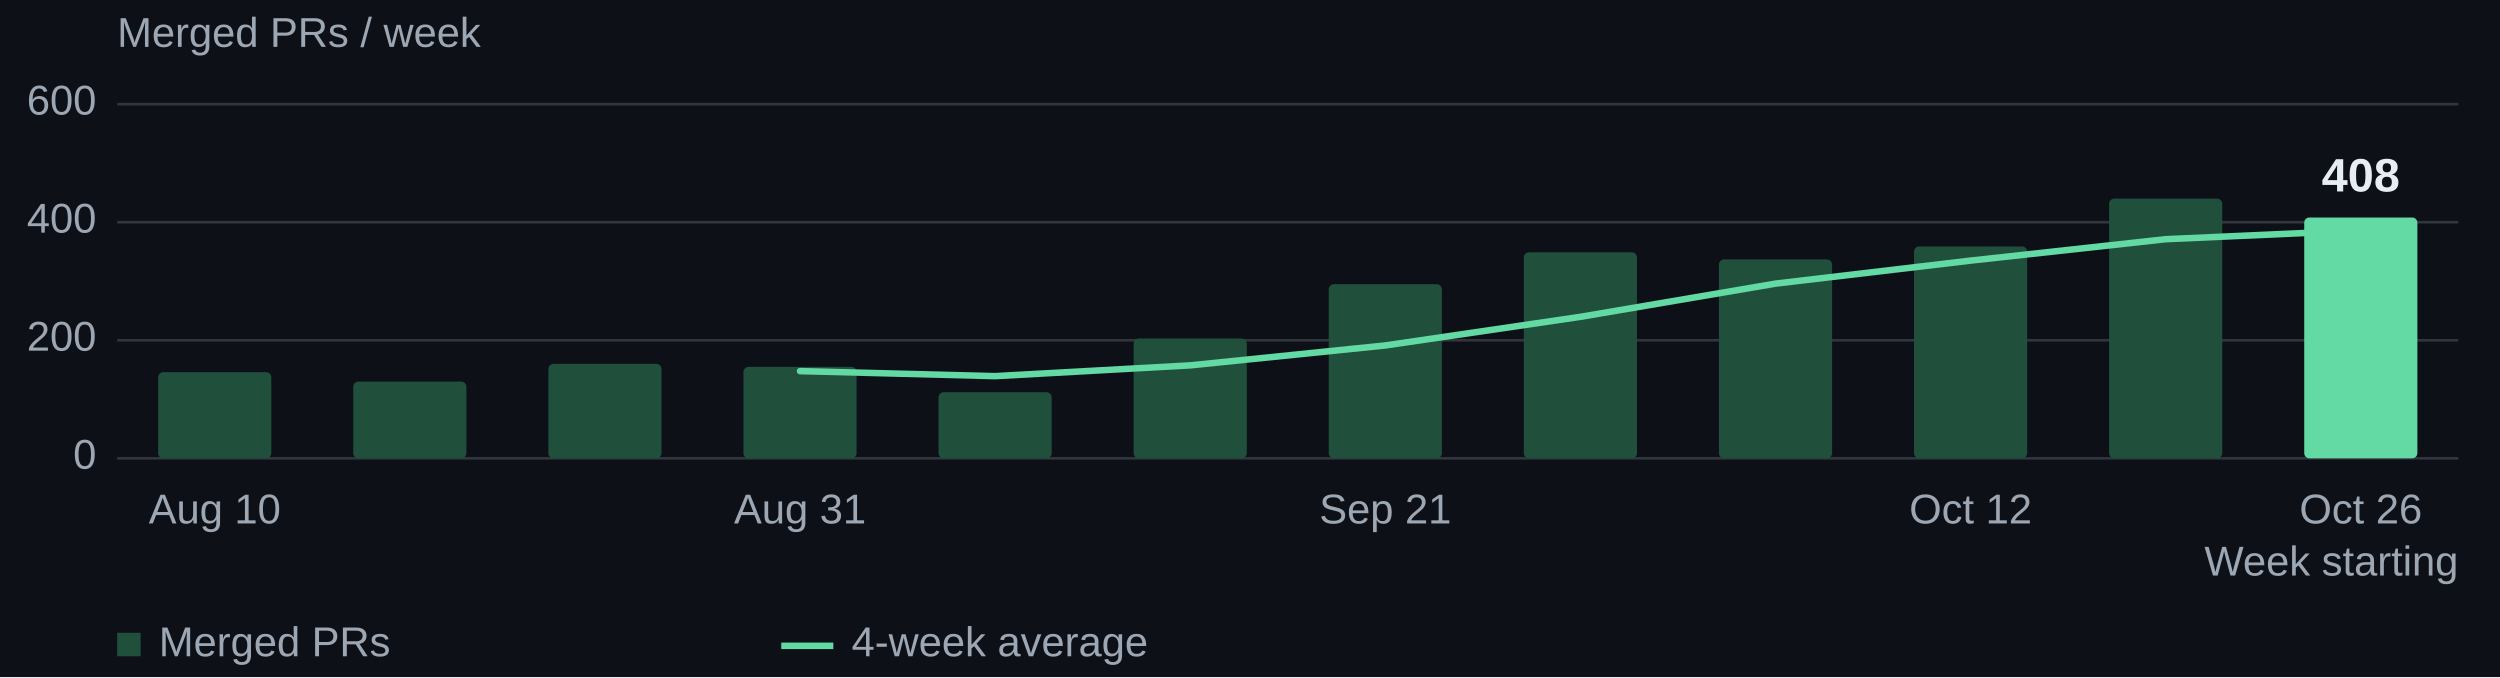
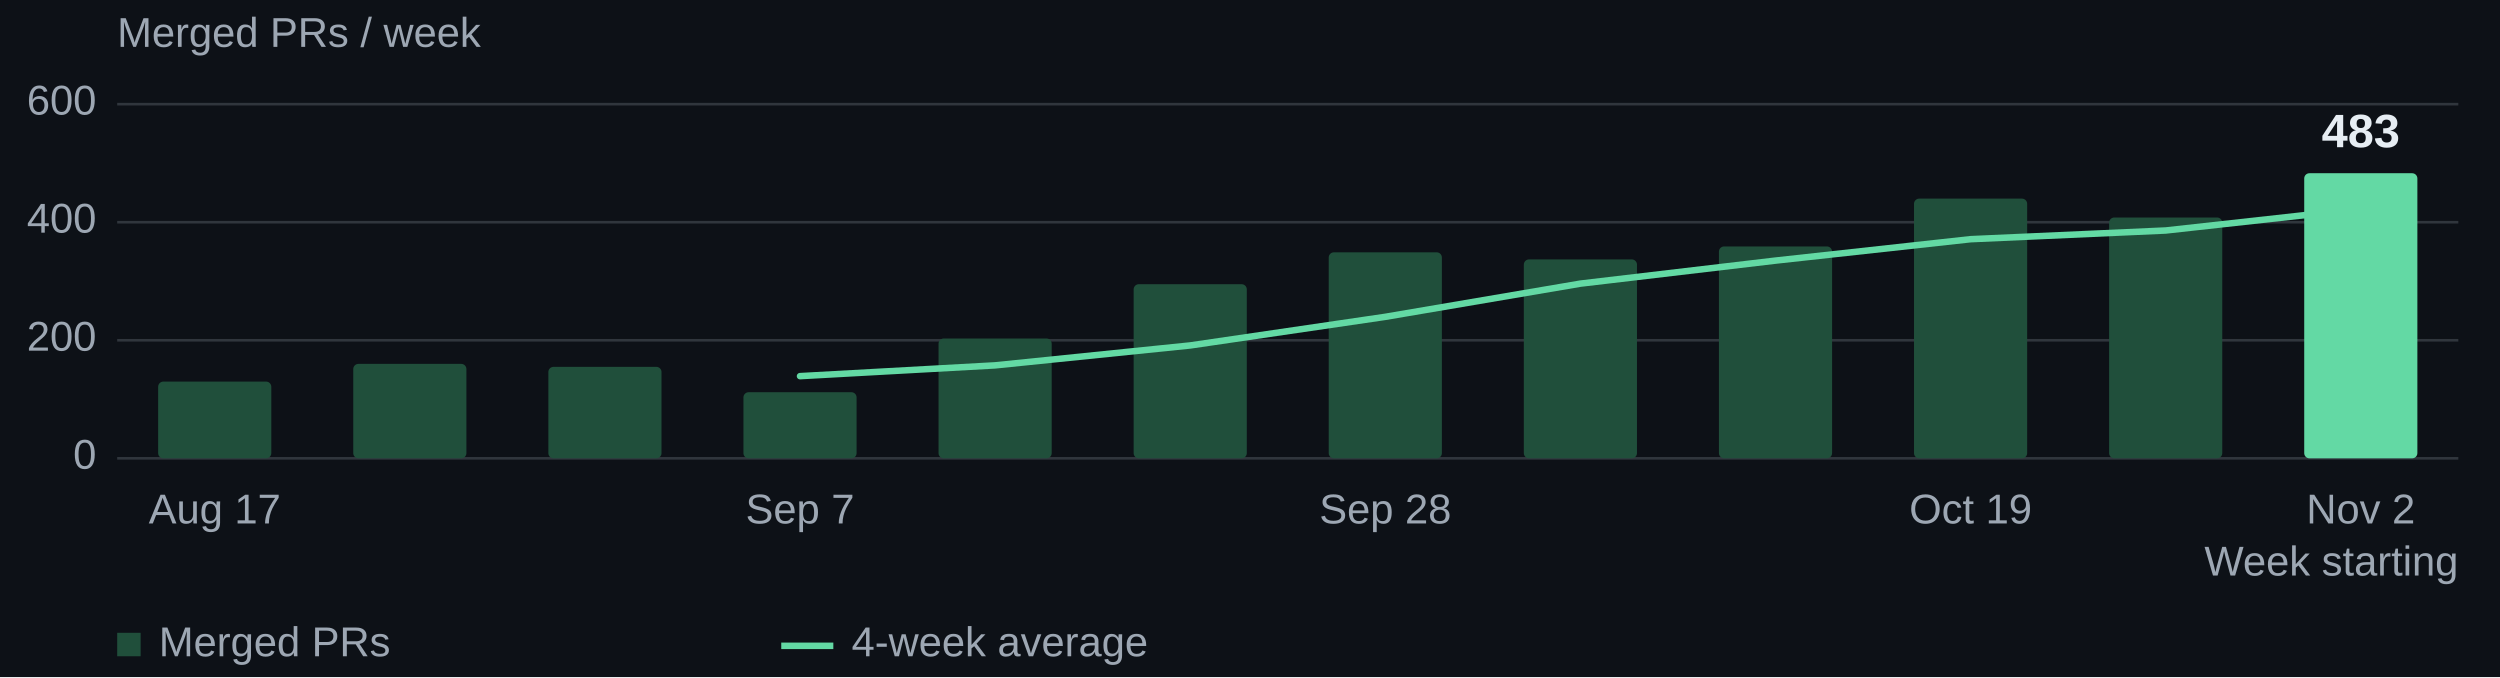
<svg xmlns="http://www.w3.org/2000/svg" width="960" height="260" viewBox="0 0 960 260" role="img">
  <g font-family="-apple-system,BlinkMacSystemFont,Segoe UI,Arial,sans-serif">
    <rect width="960" height="260" fill="#0d1117" />
    <text x="45" y="18" fill="#9da7b3" font-size="16">Merged PRs / week</text>
    <path d="M45 176.0 H944" stroke="#30363d" stroke-width="1" />
    <text x="37" y="180.0" text-anchor="end" fill="#9da7b3" font-size="16">0</text>
    <path d="M45 130.667 H944" stroke="#30363d" stroke-width="1" />
    <text x="37" y="134.667" text-anchor="end" fill="#9da7b3" font-size="16">200</text>
    <path d="M45 85.333 H944" stroke="#30363d" stroke-width="1" />
    <text x="37" y="89.333" text-anchor="end" fill="#9da7b3" font-size="16">400</text>
    <path d="M45 40.0 H944" stroke="#30363d" stroke-width="1" />
    <text x="37" y="44.0" text-anchor="end" fill="#9da7b3" font-size="16">600</text>
-     <rect x="60.73" y="142.91" width="43.45" height="33.09" rx="2" fill="#204f3b" />
-     <rect x="135.65" y="146.53" width="43.45" height="29.47" rx="2" fill="#204f3b" />
-     <rect x="210.57" y="139.73" width="43.45" height="36.27" rx="2" fill="#204f3b" />
-     <rect x="285.48" y="140.87" width="43.45" height="35.13" rx="2" fill="#204f3b" />
-     <rect x="360.40" y="150.61" width="43.45" height="25.39" rx="2" fill="#204f3b" />
-     <rect x="435.32" y="129.99" width="43.45" height="46.01" rx="2" fill="#204f3b" />
-     <rect x="510.23" y="109.13" width="43.45" height="66.87" rx="2" fill="#204f3b" />
-     <rect x="585.15" y="96.89" width="43.45" height="79.11" rx="2" fill="#204f3b" />
-     <rect x="660.07" y="99.61" width="43.45" height="76.39" rx="2" fill="#204f3b" />
-     <rect x="734.98" y="94.63" width="43.45" height="81.37" rx="2" fill="#204f3b" />
-     <rect x="809.90" y="76.27" width="43.45" height="99.73" rx="2" fill="#204f3b" />
-     <rect x="884.82" y="83.52" width="43.45" height="92.48" rx="2" fill="#63d9a4" />
-     <path d="M307.21,142.51 L382.12,144.44 L457.04,140.30 L531.96,132.65 L606.88,121.66 L681.79,108.91 L756.71,100.07 L831.62,91.85 L906.54,88.51" fill="none" stroke="#63d9a4" stroke-width="2.5" stroke-linecap="round" stroke-linejoin="round" />
-     <text x="906.54" y="73.52" text-anchor="middle" fill="#e6edf3" font-size="18" font-weight="600">408</text>
-     <text x="82.46" y="201" text-anchor="middle" fill="#9da7b3" font-size="16">Aug 10</text>
-     <text x="307.21" y="201" text-anchor="middle" fill="#9da7b3" font-size="16">Aug 31</text>
-     <text x="531.96" y="201" text-anchor="middle" fill="#9da7b3" font-size="16">Sep 21</text>
-     <text x="756.71" y="201" text-anchor="middle" fill="#9da7b3" font-size="16">Oct 12</text>
-     <text x="906.54" y="201" text-anchor="middle" fill="#9da7b3" font-size="16">Oct 26</text>
+     <rect x="60.73" y="146.53" width="43.45" height="29.47" rx="2" fill="#204f3b" />
+     <rect x="135.65" y="139.73" width="43.45" height="36.27" rx="2" fill="#204f3b" />
+     <rect x="210.57" y="140.87" width="43.45" height="35.13" rx="2" fill="#204f3b" />
+     <rect x="285.48" y="150.61" width="43.45" height="25.39" rx="2" fill="#204f3b" />
+     <rect x="360.40" y="129.99" width="43.45" height="46.01" rx="2" fill="#204f3b" />
+     <rect x="435.32" y="109.13" width="43.45" height="66.87" rx="2" fill="#204f3b" />
+     <rect x="510.23" y="96.89" width="43.45" height="79.11" rx="2" fill="#204f3b" />
+     <rect x="585.15" y="99.61" width="43.45" height="76.39" rx="2" fill="#204f3b" />
+     <rect x="660.07" y="94.63" width="43.45" height="81.37" rx="2" fill="#204f3b" />
+     <rect x="734.98" y="76.27" width="43.45" height="99.73" rx="2" fill="#204f3b" />
+     <rect x="809.90" y="83.52" width="43.45" height="92.48" rx="2" fill="#204f3b" />
+     <rect x="884.82" y="66.52" width="43.45" height="109.48" rx="2" fill="#63d9a4" />
+     <path d="M307.21,144.44 L382.12,140.30 L457.04,132.65 L531.96,121.66 L606.88,108.91 L681.79,100.07 L756.71,91.85 L831.62,88.51 L906.54,80.23" fill="none" stroke="#63d9a4" stroke-width="2.5" stroke-linecap="round" stroke-linejoin="round" />
+     <text x="906.54" y="56.52" text-anchor="middle" fill="#e6edf3" font-size="18" font-weight="600">483</text>
+     <text x="82.46" y="201" text-anchor="middle" fill="#9da7b3" font-size="16">Aug 17</text>
+     <text x="307.21" y="201" text-anchor="middle" fill="#9da7b3" font-size="16">Sep 7</text>
+     <text x="531.96" y="201" text-anchor="middle" fill="#9da7b3" font-size="16">Sep 28</text>
+     <text x="756.71" y="201" text-anchor="middle" fill="#9da7b3" font-size="16">Oct 19</text>
+     <text x="906.54" y="201" text-anchor="middle" fill="#9da7b3" font-size="16">Nov 2</text>
    <text x="944" y="221" text-anchor="end" fill="#9da7b3" font-size="16">Week starting</text>
    <rect x="45" y="243" width="9" height="9" fill="#204f3b" />
    <text x="61" y="252" fill="#9da7b3" font-size="16">Merged PRs</text>
    <path d="M300 248 h20" stroke="#63d9a4" stroke-width="2.5" />
    <text x="327" y="252" fill="#9da7b3" font-size="16">4-week average</text>
  </g>
</svg>
